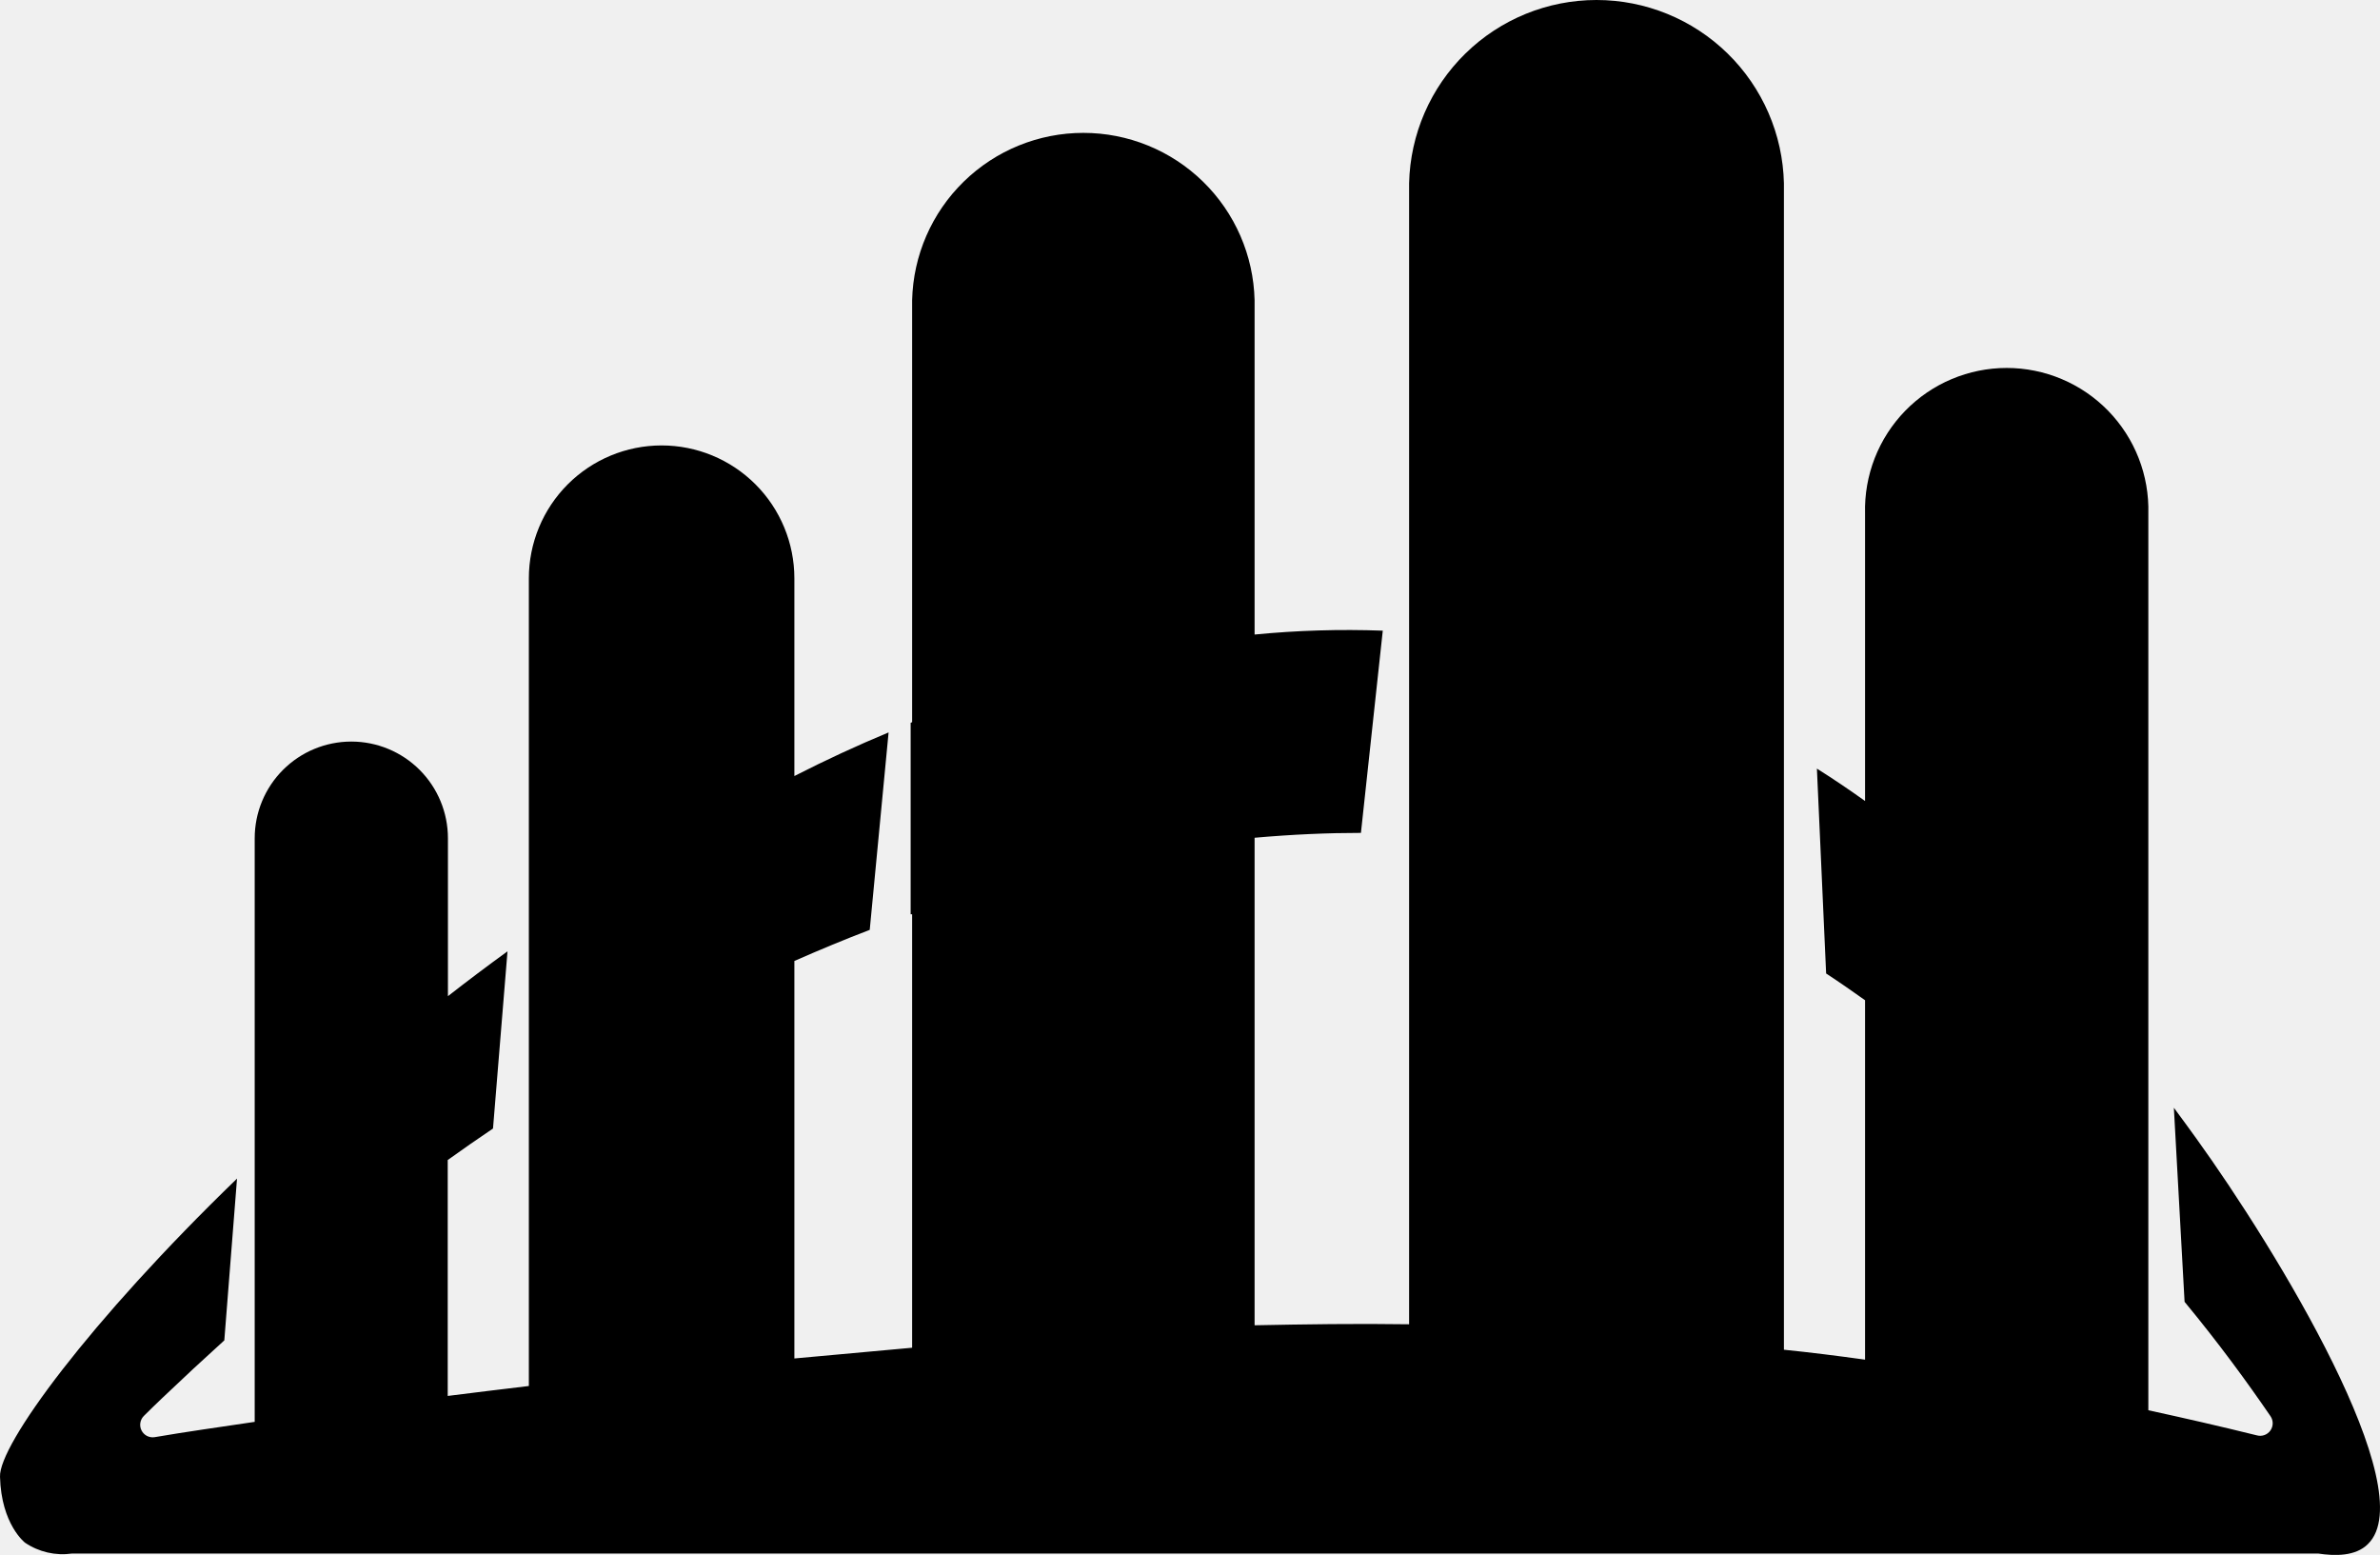
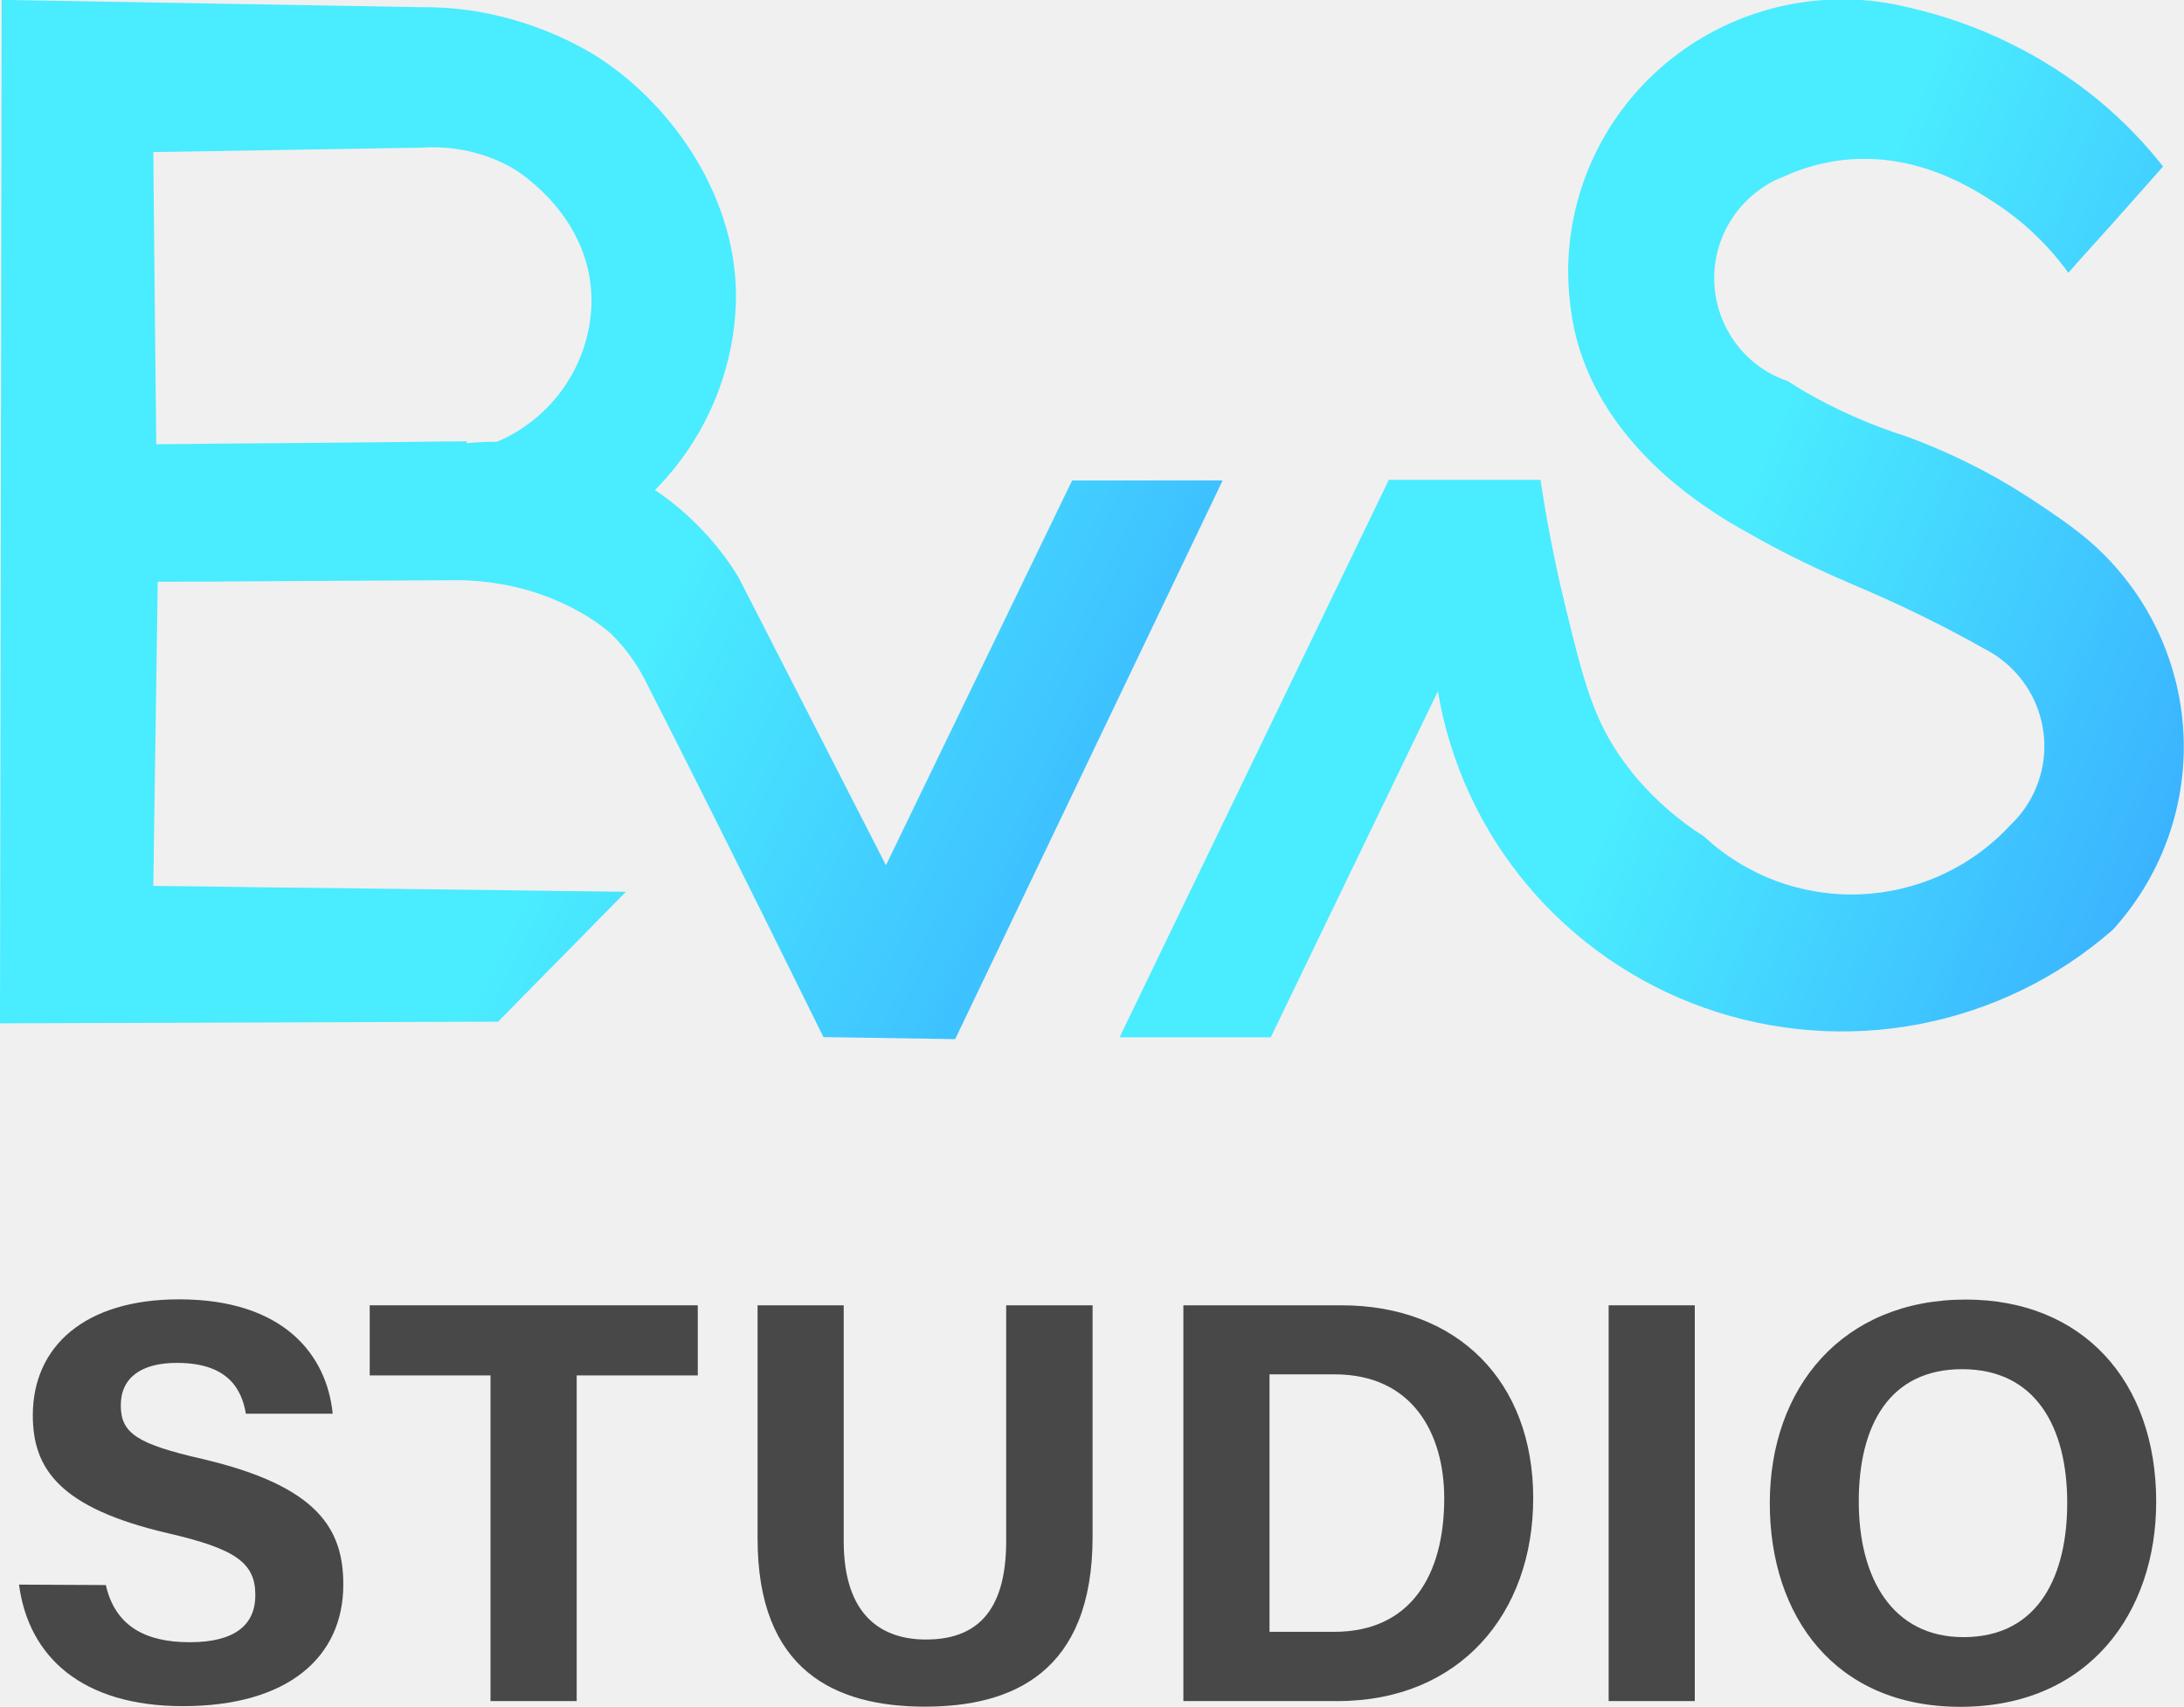
- <svg xmlns="http://www.w3.org/2000/svg" width="173" height="113" viewBox="0 0 173 113" fill="none">
-   <path d="M159.647 82.733C159.257 82.191 158.702 81.426 158.016 80.501L158.795 94.605C161.285 97.616 163.35 100.447 165.046 102.924C165.149 103.078 165.203 103.259 165.2 103.444C165.197 103.629 165.138 103.809 165.031 103.96C164.924 104.11 164.773 104.225 164.599 104.287C164.425 104.35 164.236 104.358 164.057 104.311C161.372 103.646 158.745 103.047 156.161 102.484V37.317C156.197 35.941 155.958 34.572 155.457 33.291C154.956 32.009 154.203 30.841 153.244 29.855C152.284 28.869 151.137 28.085 149.869 27.55C148.602 27.015 147.241 26.739 145.865 26.739C144.49 26.739 143.128 27.015 141.861 27.55C140.593 28.085 139.446 28.869 138.486 29.855C137.527 30.841 136.774 32.009 136.273 33.291C135.772 34.572 135.533 35.941 135.569 37.317V58.209C134.436 57.4 133.274 56.613 132.069 55.855L132.74 70.745C133.714 71.381 134.652 72.038 135.569 72.688V98.808C133.548 98.526 131.585 98.281 129.672 98.086V13.32C129.59 9.76 128.119 6.372 125.573 3.883C123.027 1.394 119.609 0 116.049 0C112.489 0 109.071 1.394 106.525 3.883C103.979 6.372 102.508 9.76 102.426 13.32V96.237C98.579 96.179 94.862 96.237 91.195 96.309V60.881C93.967 60.635 96.551 60.527 98.925 60.527L100.513 45.831C97.404 45.716 94.291 45.81 91.195 46.113V21.813C91.117 18.562 89.771 15.47 87.446 13.199C85.12 10.927 81.999 9.656 78.749 9.656C75.499 9.656 72.377 10.927 70.052 13.199C67.726 15.47 66.38 18.562 66.302 21.813V52.482L66.194 52.526V66.441H66.302V97.941L57.742 98.721V69.835C59.597 69.019 61.423 68.261 63.22 67.575L64.591 53.226C62.277 54.189 59.994 55.246 57.742 56.396V42.026C57.742 39.465 56.725 37.009 54.915 35.198C53.106 33.388 50.651 32.37 48.092 32.37C45.532 32.37 43.078 33.388 41.268 35.198C39.459 37.009 38.442 39.465 38.442 42.026V100.722C36.428 100.96 34.458 101.205 32.545 101.444V84.3C33.647 83.51 34.744 82.747 35.836 82.011L36.89 69.135C35.403 70.211 33.96 71.301 32.56 72.392V60.917C32.56 59.053 31.82 57.266 30.503 55.948C29.186 54.631 27.399 53.89 25.537 53.89C23.674 53.89 21.888 54.631 20.571 55.948C19.254 57.266 18.514 59.053 18.514 60.917V103.328C15.937 103.711 13.505 104.051 11.239 104.441C11.048 104.47 10.853 104.438 10.681 104.35C10.51 104.261 10.371 104.12 10.285 103.947C10.199 103.774 10.17 103.578 10.203 103.388C10.236 103.197 10.328 103.022 10.466 102.888C10.892 102.462 11.333 102.036 11.78 101.61C13.296 100.165 14.804 98.764 16.305 97.407L17.229 85.65C6.468 96.056 -0.093 105.018 0.001 107.315C0.088 110.788 1.82 112.11 1.82 112.11C2.821 112.787 4.038 113.067 5.234 112.897H168.51C169.737 113.085 171.231 113.099 172.119 112.211C176.132 108.318 165.464 90.799 159.647 82.733Z" fill="black" />
+ <svg xmlns="http://www.w3.org/2000/svg" width="119" height="93" viewBox="0 0 119 93" fill="none">
+   <g clip-path="url(#clip0)">
+     <path d="M58.417 26.18L48.273 47.145L40.229 31.436C39.522 30.278 38.66 29.22 37.669 28.29C37.057 27.703 36.393 27.172 35.684 26.704C37.365 25.009 38.624 22.948 39.36 20.684C39.859 19.164 40.11 17.575 40.102 15.976C40.026 10.45 36.412 5.441 32.249 2.907C30.181 1.696 27.895 0.896 25.52 0.553C24.686 0.439 23.846 0.386 23.005 0.393C15.364 0.255 7.726 0.122 0.091 -0.007C0.059 18.575 0.028 37.164 0 55.759C9.053 55.725 18.099 55.695 27.138 55.669C27.459 55.35 27.78 55.019 28.089 54.7C30.098 52.659 32.106 50.63 34.103 48.59C31.749 48.566 29.386 48.532 27.035 48.499C22.857 48.451 18.681 48.394 14.504 48.349C12.449 48.316 10.407 48.292 8.353 48.271C8.434 42.74 8.515 37.215 8.595 31.695C10.292 31.695 12.001 31.695 13.713 31.673C17.27 31.649 20.827 31.637 24.396 31.616H25.277C25.805 31.636 26.332 31.682 26.856 31.755C31.067 32.357 33.355 34.59 33.355 34.59C34.092 35.327 34.706 36.177 35.172 37.106C36.754 40.198 40.272 47.178 44.868 56.509L52.045 56.62L66.618 26.177L58.417 26.18ZM27.08 24.073H27.044C26.507 24.07 25.971 24.097 25.438 24.151V24.049C23.947 24.049 22.457 24.082 20.975 24.094C17.854 24.126 14.741 24.153 11.634 24.175L8.514 24.209C8.455 18.907 8.402 13.598 8.353 8.283C9.353 8.283 10.35 8.25 11.359 8.238C15.237 8.168 19.115 8.111 23.005 8.045C24.712 7.927 26.417 8.31 27.907 9.147C28.083 9.249 32.291 11.741 32.231 16.506C32.192 18.125 31.687 19.699 30.773 21.041C29.86 22.382 28.578 23.435 27.08 24.073Z" fill="url(#paint0_linear)" />
+     <path d="M112.953 28.761L112.413 28.372C111.241 27.541 110.262 26.921 109.602 26.515C107.765 25.412 105.825 24.488 103.809 23.758C101.909 23.152 100.081 22.345 98.355 21.35C98.022 21.157 97.713 20.962 97.416 20.769C96.197 20.36 95.148 19.562 94.432 18.499C93.98 17.837 93.668 17.091 93.513 16.306C93.358 15.521 93.363 14.713 93.529 13.93C93.695 13.147 94.018 12.406 94.479 11.749C94.939 11.093 95.528 10.536 96.21 10.111C96.45 9.955 96.704 9.821 96.968 9.71C97.043 9.676 97.12 9.646 97.198 9.62C98.221 9.149 99.314 8.844 100.434 8.717C104.506 8.271 107.605 10.336 108.808 11.125C110.32 12.13 111.637 13.396 112.698 14.863C113.489 13.96 114.292 13.084 115.098 12.184C116.017 11.145 116.938 10.107 117.861 9.072C116.819 7.748 115.639 6.537 114.34 5.46C111.38 3.033 107.897 1.317 104.16 0.445C104.024 0.412 103.885 0.376 103.76 0.355C103.588 0.31 103.415 0.274 103.242 0.241C102.301 0.056 101.344 -0.035 100.385 -0.033C96.423 -0.033 92.623 1.531 89.821 4.314C87.019 7.098 85.445 10.873 85.445 14.809C85.448 15.661 85.521 16.51 85.664 17.35C86.709 23.574 92.184 27.117 93.477 27.975C94.117 28.399 94.653 28.703 94.971 28.878C96.301 29.642 97.425 30.223 98.264 30.624C100.57 31.752 101.833 32.15 104.563 33.483C106.112 34.236 107.339 34.91 108.108 35.343C108.843 35.714 109.493 36.231 110.018 36.863C110.543 37.494 110.932 38.226 111.159 39.013C111.386 39.8 111.448 40.626 111.34 41.438C111.232 42.25 110.957 43.031 110.532 43.732C110.271 44.162 109.955 44.556 109.593 44.906C109.576 44.927 109.557 44.947 109.535 44.963C108.485 46.099 107.218 47.017 105.808 47.663C104.399 48.31 102.874 48.672 101.322 48.73C99.771 48.787 98.223 48.538 96.769 47.998C95.315 47.457 93.983 46.636 92.85 45.58C91.505 44.725 90.292 43.681 89.248 42.48C88.85 42.012 88.478 41.521 88.136 41.011C86.724 38.877 86.209 36.815 85.233 32.791C84.627 30.284 84.222 28.038 83.937 26.145H75.674L61.02 56.486V56.519H69.257V56.486L78.347 37.664C78.999 41.566 80.691 45.223 83.245 48.257C85.8 51.29 89.125 53.59 92.875 54.916C96.626 56.243 100.665 56.549 104.575 55.803C108.484 55.056 112.122 53.284 115.11 50.67L115.143 50.637C116.538 49.099 117.594 47.289 118.243 45.322C118.893 43.355 119.121 41.275 118.914 39.215C118.706 37.155 118.068 35.161 117.039 33.361C116.01 31.56 114.614 29.993 112.941 28.761H112.953Z" fill="url(#paint1_linear)" />
+     <path d="M5.766 86.366C6.259 88.53 7.826 89.481 10.338 89.481C12.849 89.481 13.913 88.497 13.913 86.92C13.913 85.165 12.867 84.4 9.156 83.543C3.248 82.167 1.788 80.033 1.788 77.119C1.788 73.363 4.617 70.798 9.756 70.798C15.512 70.798 17.815 73.875 18.127 77.029H13.398C13.17 75.702 12.431 74.26 9.635 74.26C7.729 74.26 6.581 75.042 6.581 76.575C6.581 78.107 7.49 78.681 11.007 79.491C17.321 80.966 18.706 83.302 18.706 86.342C18.706 90.279 15.706 92.964 9.968 92.964C4.46 92.964 1.557 90.27 1.036 86.342L5.766 86.366Z" fill="black" fill-opacity="0.7" />
+     <path d="M26.726 74.943H20.145V71.123H38.02V74.943H31.422V92.687H26.726V74.943Z" fill="black" fill-opacity="0.7" />
+     <path d="M45.971 71.123V83.97C45.971 88.109 48.113 89.334 50.452 89.334C53.139 89.334 54.824 87.886 54.824 83.97V71.123H59.532V83.738C59.532 91.112 55.187 92.991 50.4 92.991C45.501 92.991 41.278 91.031 41.278 83.828V71.123H45.971Z" fill="black" fill-opacity="0.7" />
+     <path d="M64.479 71.123H73.087C79.407 71.123 83.54 75.259 83.54 81.634C83.54 87.922 79.531 92.687 72.887 92.687H64.479V71.123ZM69.172 88.915H72.693C76.853 88.915 78.692 85.842 78.692 81.643C78.692 78.118 76.971 74.885 72.72 74.885H69.172V88.915Z" fill="black" fill-opacity="0.7" />
+     <path d="M92.344 71.123V92.687H87.651V71.123H92.344Z" fill="black" fill-opacity="0.7" />
+     <path d="M117.485 81.83C117.485 87.832 113.849 93 106.808 93C99.994 93 96.431 88.082 96.431 81.905C96.431 75.629 100.37 70.81 107.111 70.81C113.462 70.81 117.485 75.229 117.485 81.83ZM101.279 81.812C101.279 86.026 103.136 89.204 106.984 89.204C111.159 89.204 112.637 85.731 112.637 81.89C112.637 77.808 110.956 74.603 106.908 74.603C102.988 74.603 101.279 77.613 101.279 81.812Z" fill="black" fill-opacity="0.7" />
+   </g>
+   <defs>
+     <linearGradient id="paint0_linear" x1="-15.246" y1="14.125" x2="66.675" y2="54.273" gradientUnits="userSpaceOnUse">
+       <stop offset="0.599" stop-color="#4AECFF" />
+       <stop offset="1" stop-color="#38ABFF" />
+     </linearGradient>
+     <linearGradient id="paint1_linear" x1="47.753" y1="14.08" x2="122.524" y2="46.008" gradientUnits="userSpaceOnUse">
+       <stop offset="0.599" stop-color="#4AECFF" />
+       <stop offset="1" stop-color="#38ABFF" />
+     </linearGradient>
+     <clipPath id="clip0">
+       <rect width="119" height="93" fill="white" />
+     </clipPath>
+   </defs>
</svg>
